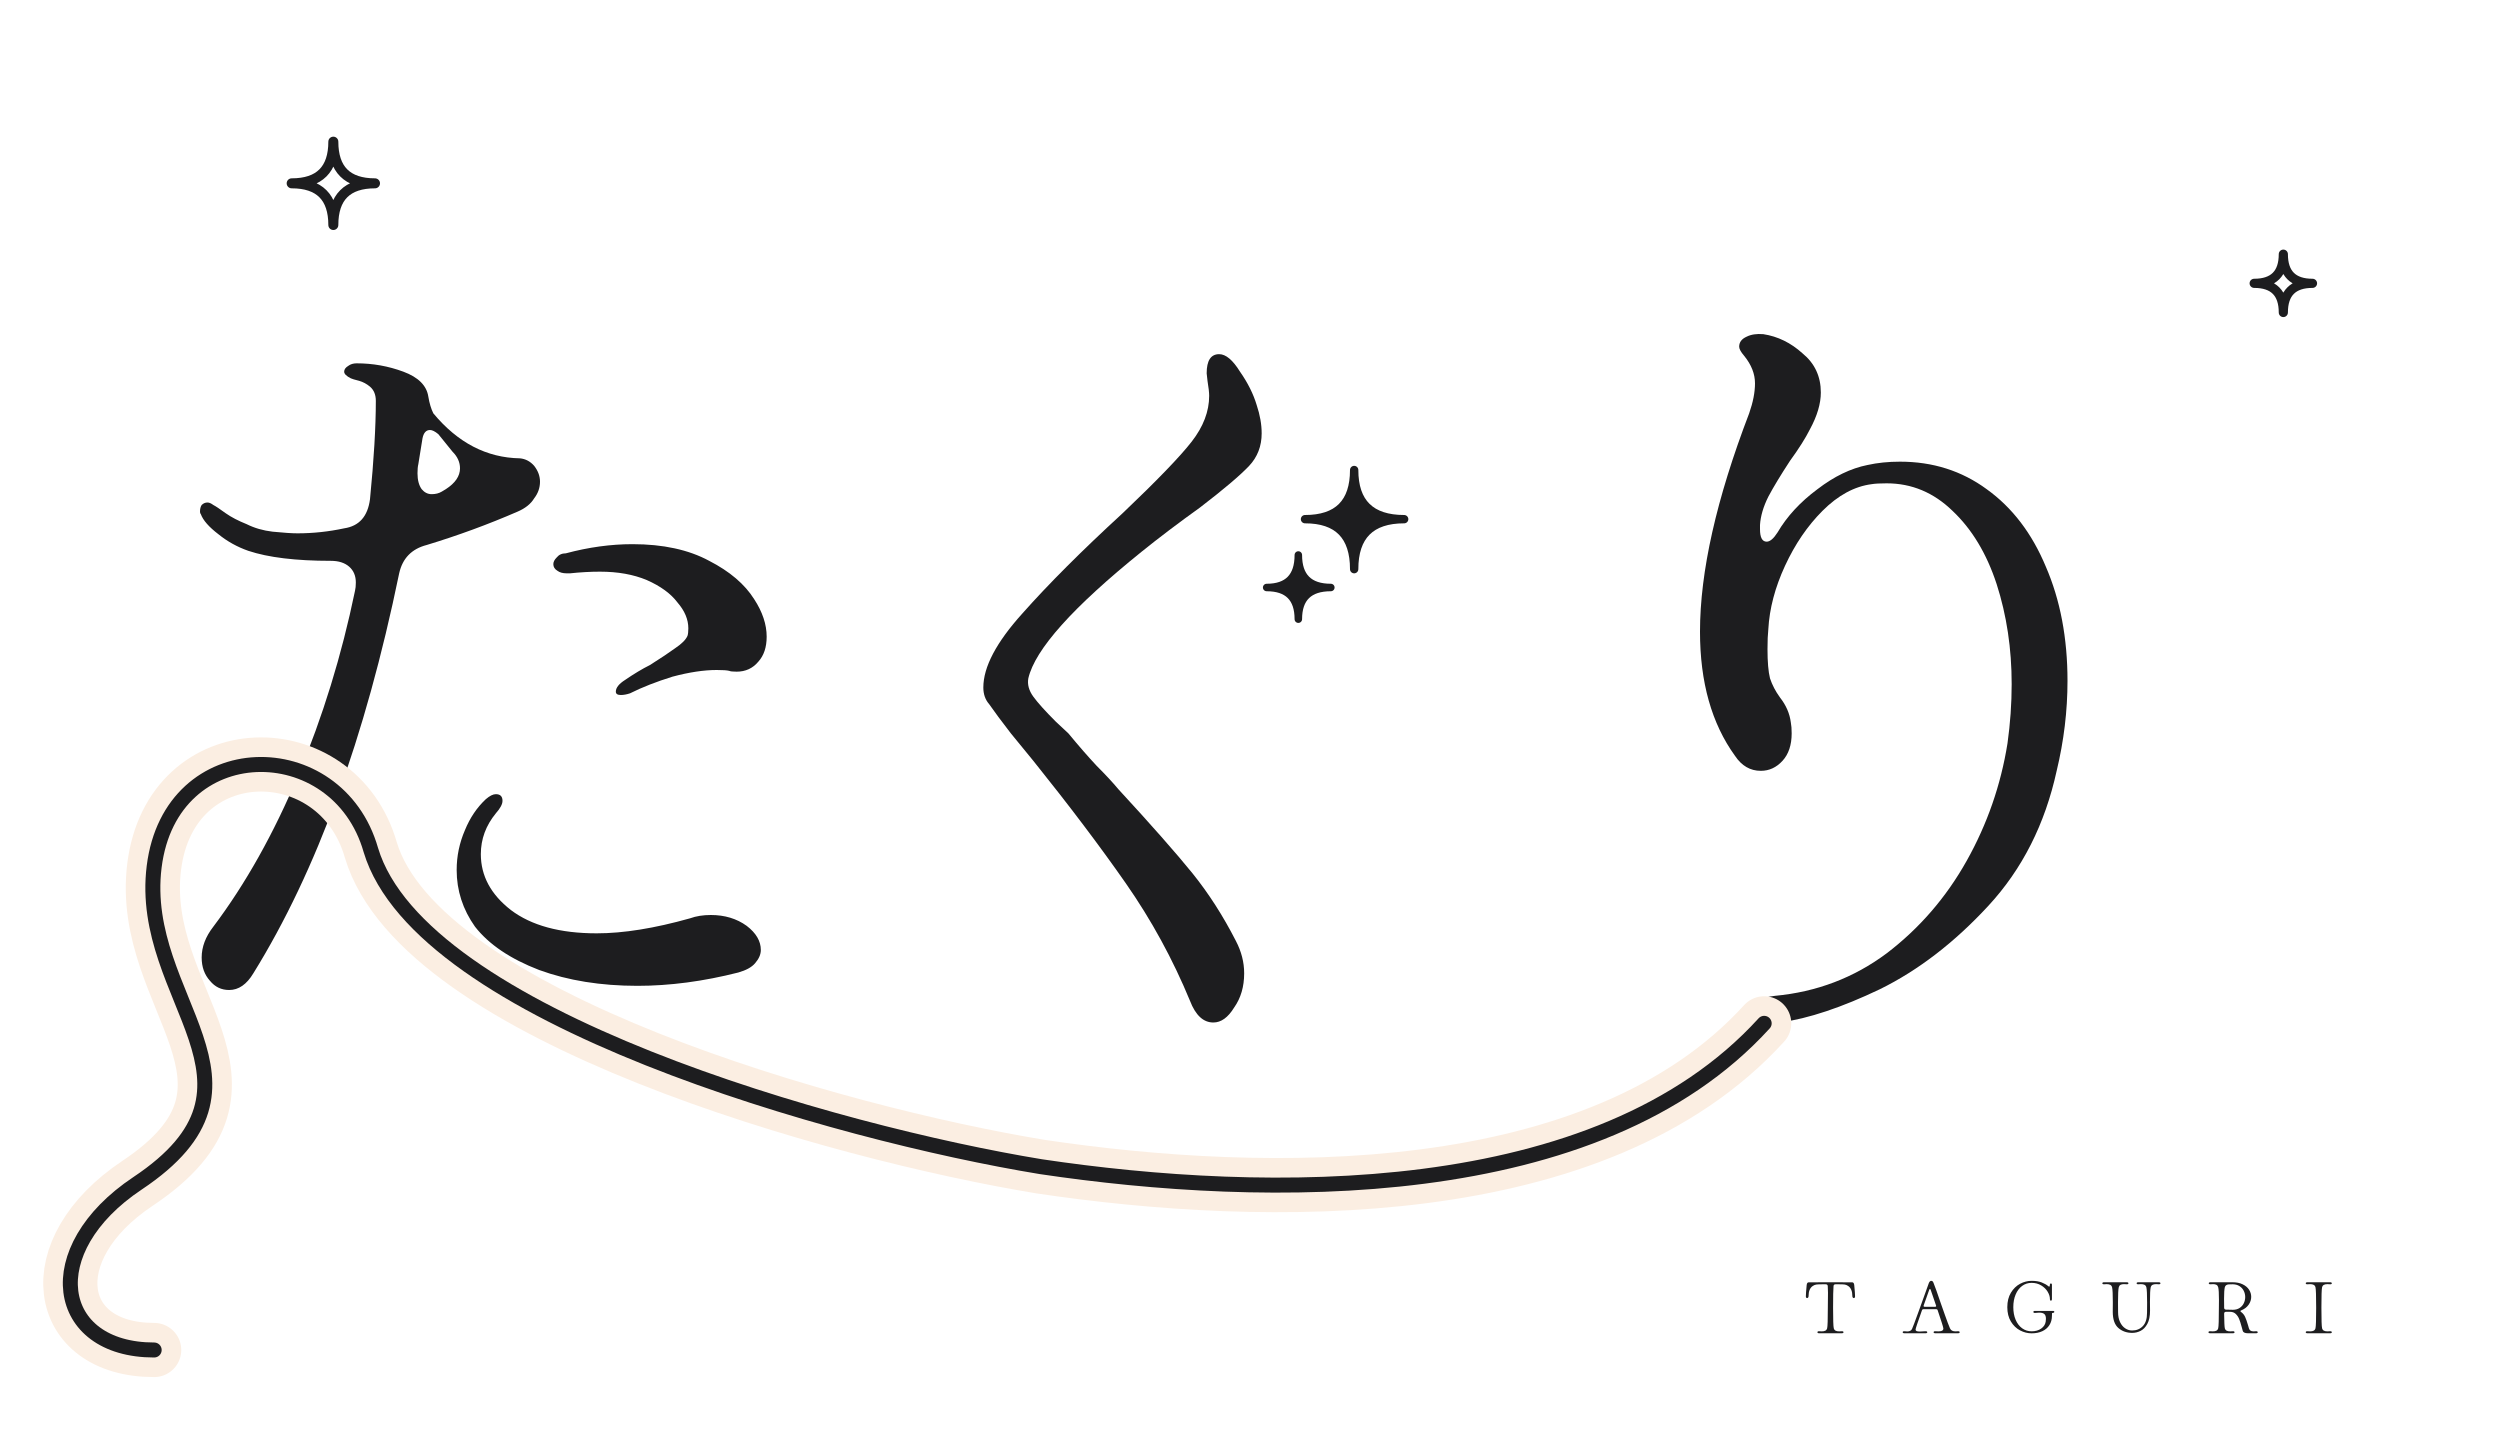
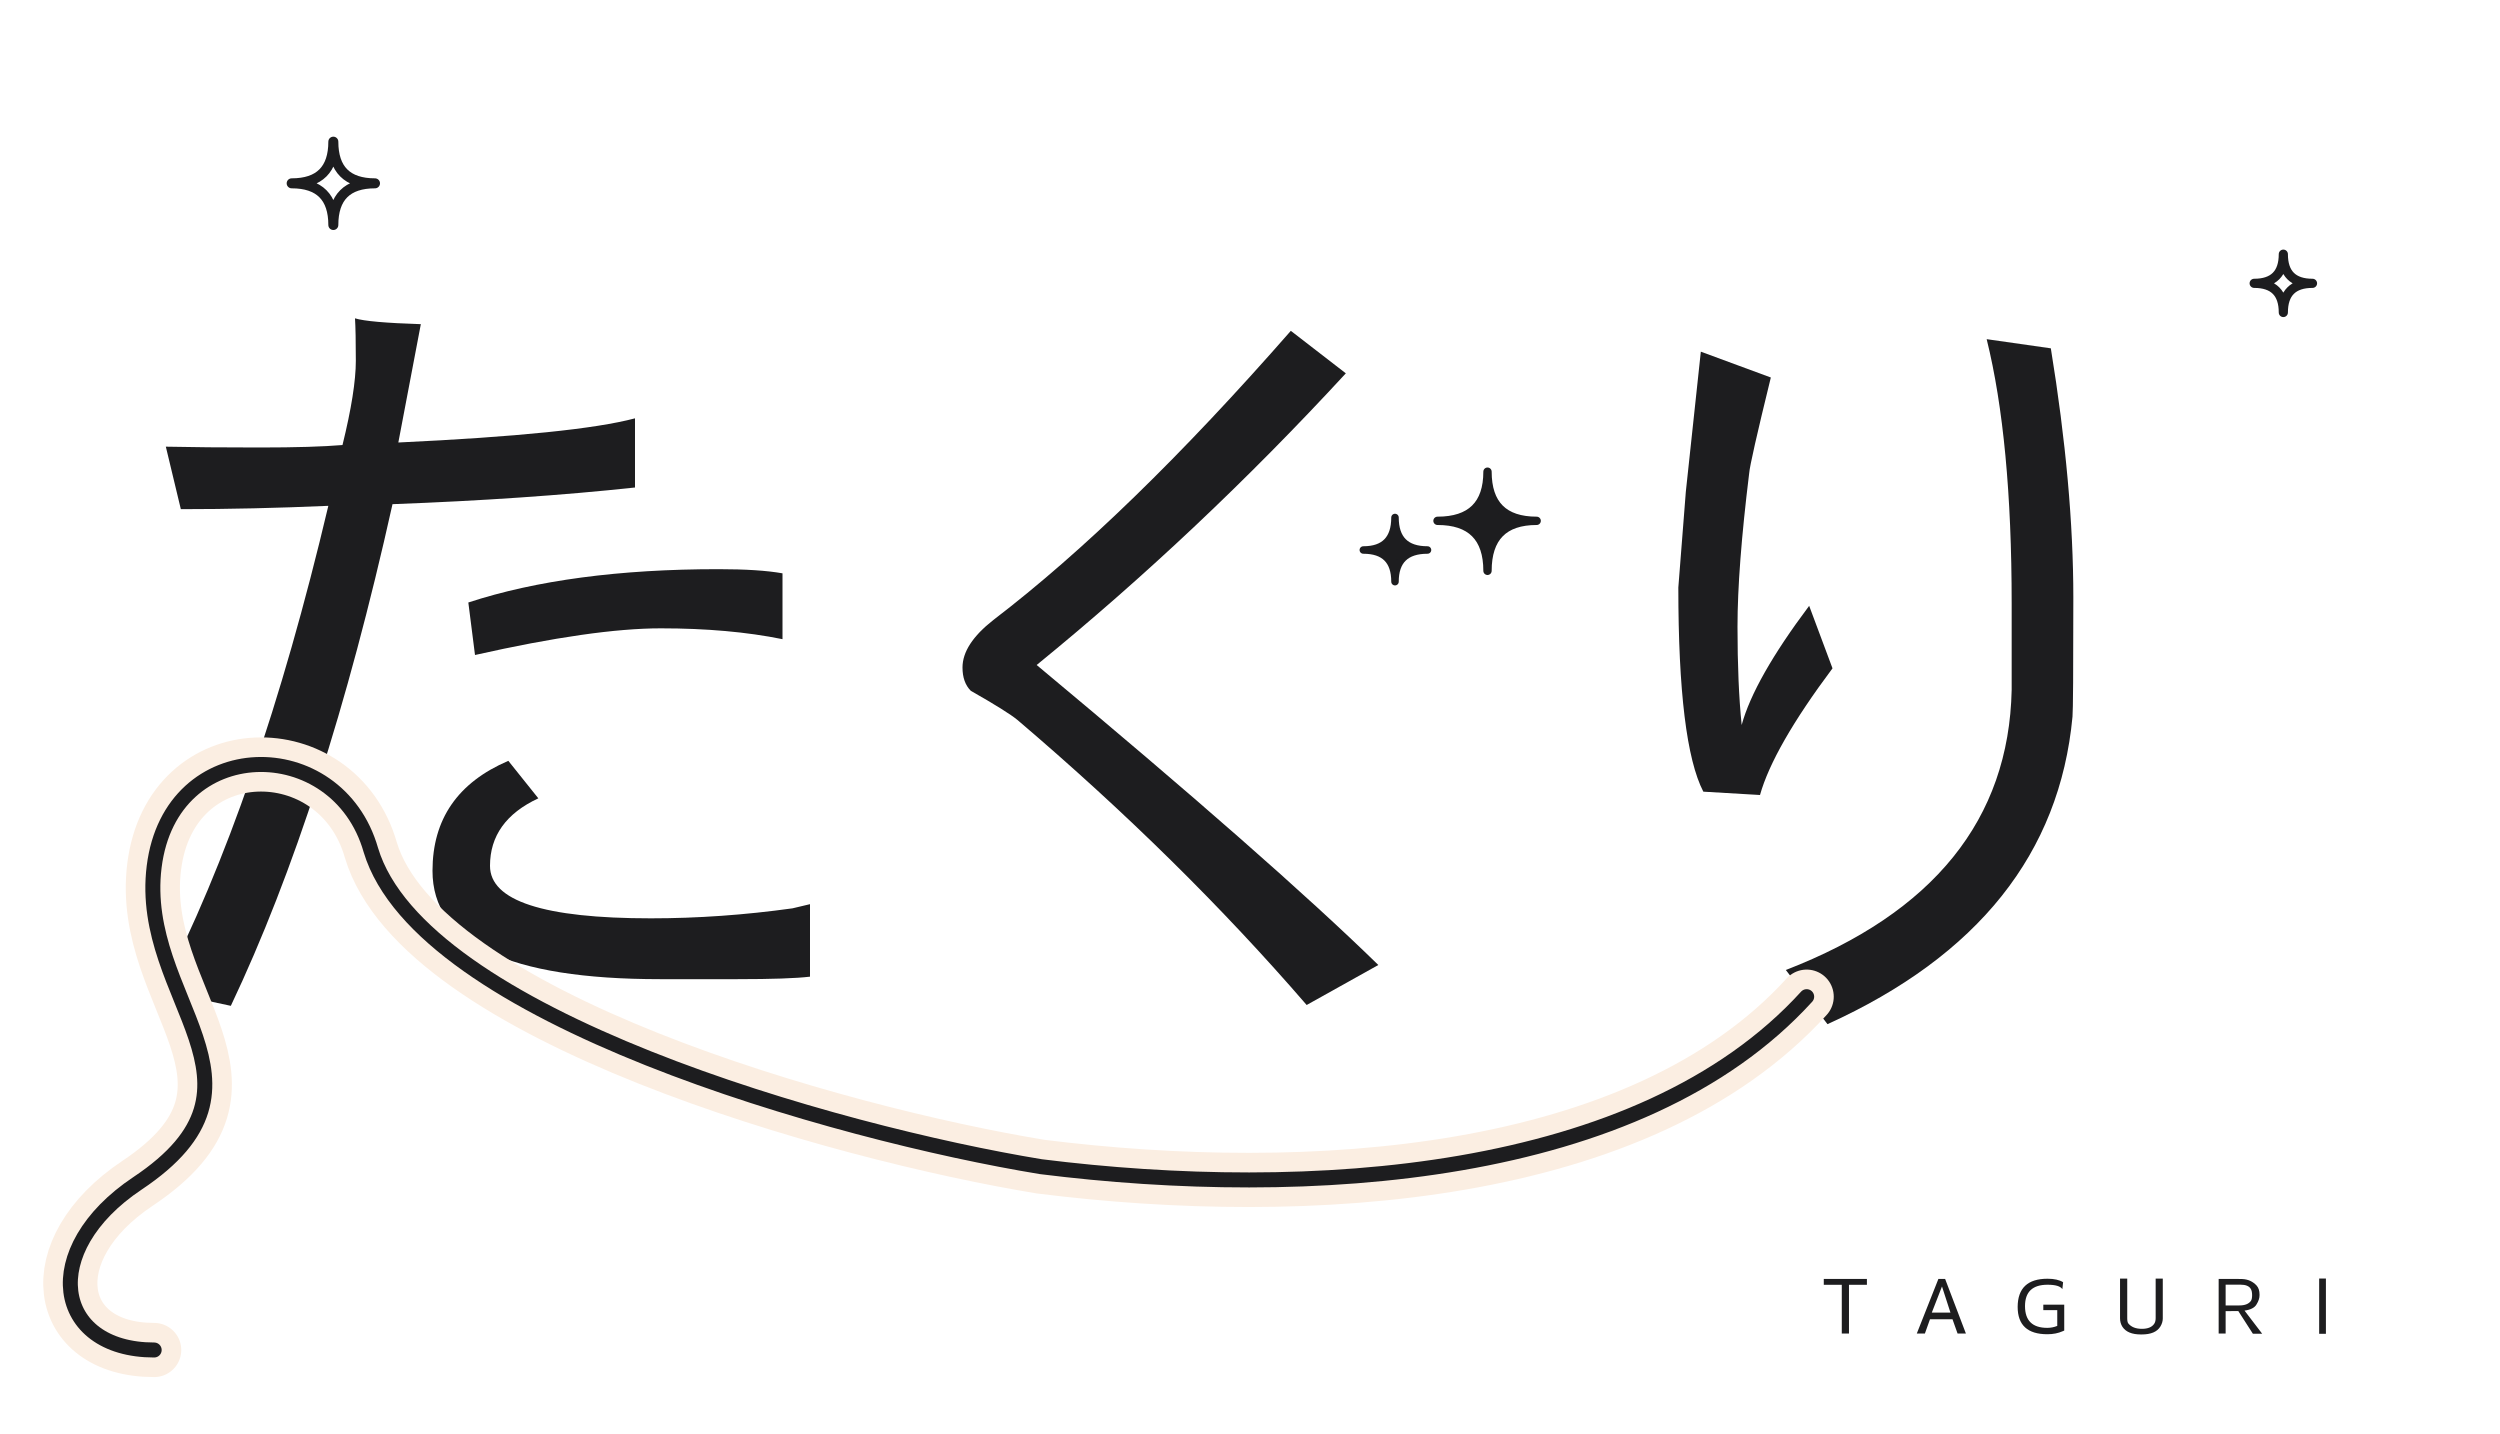
<svg xmlns="http://www.w3.org/2000/svg" viewBox="0 0 300 172" width="300" height="172" role="img" aria-label="たぐり">
-   <path d="M24 61.4Q24 60.9 24.2 60.6Q24.5 60.3 24.9 60.3Q25.2 60.3 25.6 60.6Q26 60.8 27.1 61.6Q28.1 62.3 29.6 62.9Q31 63.6 32.7 63.8Q34.7 64 35.7 64Q38.5 64 41.3 63.4Q44 63 44.4 59.9Q45.1 52.8 45.1 48.1Q45.1 47 44.4 46.4Q43.8 45.9 43.1 45.7Q42.3 45.5 42.1 45.4Q41.3 45 41.3 44.6Q41.3 44.2 41.8 43.9Q42.2 43.6 42.8 43.6Q45.7 43.6 48.4 44.6Q51.1 45.6 51.4 47.6Q51.6 48.8 52 49.6Q56.4 54.9 62.4 55Q63.4 55.1 64.1 55.9Q64.8 56.8 64.8 57.8Q64.8 58.9 64.1 59.8Q63.5 60.8 62.1 61.4Q56.8 63.7 51.2 65.4Q48.5 66.1 47.9 68.8Q41.8 98.4 30.4 116.8Q29.2 118.8 27.5 118.8Q26.1 118.8 25.2 117.7Q24.2 116.6 24.2 114.9Q24.2 113 25.6 111.2Q31.4 103.5 35.8 93Q40.2 82.5 42.6 70.9Q42.7 70.5 42.7 69.9Q42.7 68.7 41.9 68Q41.1 67.3 39.7 67.3Q33.4 67.3 29.8 66.1Q27.8 65.4 26.2 64.1Q24.5 62.8 24.1 61.7Q24 61.6 24 61.4ZM50.2 55.7Q50.1 56.1 50.1 56.8Q50.1 58 50.6 58.7Q51.1 59.3 51.8 59.3Q52.5 59.3 53 59L53.5 58.7Q55.2 57.6 55.2 56.2Q55.2 55.1 54.3 54.2L52.6 52.1Q52 51.6 51.6 51.6Q50.9 51.6 50.7 52.6ZM75.9 65.3Q81.4 65.3 85.1 67.3Q88.8 69.2 90.5 71.9Q92 74.2 92 76.4Q92 78.3 91 79.4Q90 80.6 88.4 80.6Q87.7 80.6 87.5 80.5Q87.1 80.4 86 80.4Q83.7 80.4 80.7 81.2Q77.8 82.1 75.6 83.2Q75 83.4 74.5 83.4Q73.9 83.4 73.9 83Q73.9 82.3 75 81.6Q76.6 80.5 78 79.8Q79.9 78.6 81 77.8Q82.2 77 82.5 76.3Q82.6 76 82.6 75.4Q82.6 73.8 81.3 72.3Q80.1 70.7 77.6 69.6Q75.2 68.6 72 68.6Q70.3 68.6 68.4 68.8H68Q67.3 68.8 66.9 68.5Q66.4 68.2 66.4 67.7Q66.4 67.3 66.8 66.9Q67.2 66.4 67.9 66.4Q72 65.3 75.9 65.3ZM54.8 104.4Q54.8 101.9 55.8 99.6Q56.7 97.4 58.3 95.9Q59 95.3 59.5 95.3Q60.3 95.3 60.3 96.1Q60.3 96.7 59.5 97.6Q57.7 99.8 57.7 102.5Q57.7 106.4 61.3 109.2Q65 112 71.6 112Q76.4 112 82.8 110.2Q83.9 109.8 85.3 109.8Q87.8 109.8 89.6 111.1Q91.3 112.4 91.3 114Q91.3 114.8 90.6 115.6Q90 116.3 88.6 116.7Q82.3 118.3 76.5 118.3Q69.9 118.3 64.7 116.4Q59.5 114.4 57 111.2Q54.8 108.1 54.8 104.4Z" fill="#1d1d1f" />
-   <path d="M124 91.3Q123 90.1 121.3 88Q119.6 85.8 118.7 84.5Q118 83.7 118 82.5Q118 78.8 122.7 73.6Q127.4 68.3 134.7 61.6Q140.9 55.7 143 53Q145.1 50.3 145.1 47.5Q145.1 46.9 144.9 45.7L144.8 44.8Q144.8 42.5 146.3 42.5Q147.5 42.5 148.8 44.6Q150.2 46.6 150.8 48.6Q151.4 50.4 151.4 52Q151.4 54.3 149.9 55.9Q148.3 57.6 144 60.9Q140.1 63.7 137 66.2Q124.6 76.2 123.4 81.4Q123.2 82.5 124 83.6Q124.8 84.7 126.7 86.6L128.2 88Q130.1 90.3 131.6 91.9Q133.2 93.5 134.2 94.7Q140.1 101.1 143.1 104.8Q146 108.4 148.3 112.9Q149.3 114.8 149.3 116.8Q149.3 119.2 148.1 120.9Q147 122.7 145.6 122.7Q143.8 122.7 142.8 120.1Q139.7 112.6 135.1 106Q130.5 99.4 124 91.3Z" fill="#1d1d1f" />
-   <path d="M162.5 56.4 Q162.5 62.3 168.5 62.3 Q162.5 62.3 162.5 68.3 Q162.5 62.3 156.6 62.3 Q162.5 62.3 162.5 56.4Z" fill="#1d1d1f" stroke="#1d1d1f" stroke-width="1.0" stroke-linejoin="round" />
-   <path d="M155.8 66.6 Q155.8 70.5 159.7 70.5 Q155.8 70.5 155.8 74.3 Q155.8 70.5 152.0 70.5 Q155.8 70.5 155.8 66.6Z" fill="#1d1d1f" stroke="#1d1d1f" stroke-width="0.9" stroke-linejoin="round" />
-   <path d="M204 75.8Q204 65 209.9 49.6Q210.6 47.6 210.6 46Q210.6 44.3 209.3 42.7Q208.7 42 208.7 41.6Q208.7 40.8 209.6 40.4Q210.4 40 211.6 40.1Q214.2 40.5 216.3 42.4Q218.5 44.2 218.5 47.1Q218.5 49.1 217.2 51.5Q216.4 53.1 214.8 55.3Q213.1 57.9 212.2 59.6Q211.3 61.4 211.2 63V63.5Q211.2 65 212 65Q212.6 65 213.3 63.9Q215 61 218.1 58.7Q221.1 56.4 224.1 55.8Q225.9 55.4 228 55.4Q233.9 55.4 238.4 58.7Q243 62 245.5 68Q248.1 74 248.1 81.7Q248.1 87.1 246.8 92.5Q244.7 102.1 238.6 108.7Q232.5 115.3 225.6 118.7Q218.7 122 213.6 122.7L212.6 122.8Q211.5 122.8 210.9 122.4Q210.2 122 210.2 121.5Q210.2 120.8 211 120.2Q211.8 119.6 213 119.5Q220.5 118.8 226.4 114.4Q232.3 109.9 236 103.3Q239.7 96.7 240.9 89.2Q241.4 85.6 241.4 82.1Q241.4 75.7 239.6 70.1Q237.8 64.6 234.3 61.3Q230.9 58 226.4 58Q225.2 58 224.6 58.1Q221.5 58.5 218.7 61.3Q216 64 214.2 67.9Q212.4 71.8 212.2 75.5Q212.1 76.4 212.1 77.9Q212.1 80.2 212.4 81.4Q212.8 82.6 213.6 83.7Q214.7 85.1 214.9 86.7Q215 87.2 215 88Q215 90.1 213.9 91.3Q212.8 92.5 211.3 92.5Q209.4 92.5 208.2 90.7Q204 84.9 204 75.8Z" fill="#1d1d1f" />
-   <path d="M211.7 122.8 C191.7 144.8 151.7 144.0 124.9 140.0 C100.5 136.0 50.5 122.0 44.5 102.0 C40.5 88.0 20.5 88.0 18.5 104.0 C16.5 120.0 34.5 130.0 16.5 142.0 C4.5 150.0 6.5 162.0 18.5 162.0" fill="none" stroke="#fbeee2" stroke-width="6.5" stroke-linecap="round" stroke-linejoin="round" />
-   <path d="M211.7 122.8 C191.7 144.8 151.7 144.0 124.9 140.0 C100.5 136.0 50.5 122.0 44.5 102.0 C40.5 88.0 20.5 88.0 18.5 104.0 C16.5 120.0 34.5 130.0 16.5 142.0 C4.5 150.0 6.5 162.0 18.5 162.0" fill="none" stroke="#1d1d1f" stroke-width="1.8" stroke-linecap="round" stroke-linejoin="round" />
+   <path d="M97.2 117.2V108.5L95.1 109Q86.5 110.2 78.1 110.2Q58.8 110.2 58.8 103.9Q58.8 98.5 64.6 95.8L61 91.3Q51.9 95.2 51.9 104.5Q51.9 117.5 79.2 117.5Q82.4 117.5 88.5 117.5Q94.7 117.5 97.2 117.2ZM93.9 76.7V68.8Q91.1 68.3 86.2 68.3Q68.4 68.3 56.2 72.3L57 78.6Q71.2 75.4 79.3 75.4Q87.5 75.4 93.9 76.7ZM19.3 118.9 27.7 120.7Q39 96.9 47.1 60.5Q63.2 59.9 76.2 58.5V50.2Q69.1 52.1 47.8 53.1L50.5 38.9Q44.2 38.7 42.6 38.2Q42.7 39.8 42.7 43.3Q42.7 46.9 41.1 53.4Q37.7 53.7 31.1 53.7Q24.5 53.7 19.9 53.6L21.7 61.1Q30.3 61.1 39.4 60.7Q31 96.2 19.3 118.9Z" fill="#1d1d1f" />
+   <path d="M156.8 120.6 165.4 115.8Q152.6 103.3 124.4 79.8Q143.9 63.9 161.5 44.8L154.9 39.7Q135.3 62.1 119.2 74.4Q115.5 77.3 115.5 80.1Q115.5 81.9 116.5 82.9Q120.9 85.4 122.1 86.4Q141.6 103 156.8 120.6Z" fill="#1d1d1f" />
+   <path d="M178.5 56.6 Q178.5 62.5 184.4 62.5 Q178.5 62.5 178.5 68.5 Q178.5 62.5 172.5 62.5 Q178.5 62.5 178.5 56.6Z" fill="#1d1d1f" stroke="#1d1d1f" stroke-width="1.0" stroke-linejoin="round" />
+   <path d="M167.4 62.1 Q167.4 66.0 171.3 66.0 Q167.4 66.0 167.4 69.8 Q167.4 66.0 163.6 66.0 Q167.4 66.0 167.4 62.1Z" fill="#1d1d1f" stroke="#1d1d1f" stroke-width="0.9" stroke-linejoin="round" />
+   <path d="M217.1 72.7Q210.5 81.5 209 87Q208.5 82.1 208.5 75.2Q208.5 68.2 209.9 56.8Q210 55.5 212.5 45.3L204.1 42.2L202.3 59Q201.4 70.4 201.4 70.5Q201.4 89.2 204.4 95L211.2 95.4Q212.8 89.7 219.9 80.2ZM246.1 41.8 238.4 40.7Q241.4 52.8 241.4 72.4V82.8Q240.9 106.1 214.3 116.4L219.3 122.9Q246.4 110.6 248.7 86Q248.8 85 248.8 71.7Q248.8 58.4 246.1 41.8Z" fill="#1d1d1f" />
+   <path d="M216.8 119.6 C196.8 141.6 156.8 144.0 124.9 140.0 C100.5 136.0 50.5 122.0 44.5 102.0 C40.5 88.0 20.5 88.0 18.5 104.0 C16.5 120.0 34.5 130.0 16.5 142.0 C4.5 150.0 6.5 162.0 18.5 162.0" fill="none" stroke="#fbeee2" stroke-width="6.5" stroke-linecap="round" stroke-linejoin="round" />
+   <path d="M216.8 119.6 C196.8 141.6 156.8 144.0 124.9 140.0 C100.5 136.0 50.5 122.0 44.5 102.0 C40.5 88.0 20.5 88.0 18.5 104.0 C16.5 120.0 34.5 130.0 16.5 142.0 C4.5 150.0 6.5 162.0 18.5 162.0" fill="none" stroke="#1d1d1f" stroke-width="1.8" stroke-linecap="round" stroke-linejoin="round" />
  <path d="M40.0 17.0 Q40.0 22.0 45.0 22.0 Q40.0 22.0 40.0 27.0 Q40.0 22.0 35.0 22.0 Q40.0 22.0 40.0 17.0Z" fill="none" stroke="#1d1d1f" stroke-width="1.2" stroke-linejoin="round" />
  <path d="M274.0 30.5 Q274.0 34.0 277.5 34.0 Q274.0 34.0 274.0 37.5 Q274.0 34.0 270.5 34.0 Q274.0 34.0 274.0 30.5Z" fill="none" stroke="#1d1d1f" stroke-width="1.1" stroke-linejoin="round" />
-   <path d="M218.089 159.865Q218.089 159.811 218.147 159.775Q218.206 159.739 218.296 159.748Q218.512 159.766 218.611 159.766Q218.881 159.766 219.043 159.68Q219.205 159.595 219.259 159.388Q219.34 159.064 219.34 156.931L219.349 155.986Q219.358 155.689 219.358 155.131Q219.358 154.609 219.331 154.312Q219.304 154.114 219.079 154.114H218.71Q218.17 154.114 217.954 154.145Q217.738 154.177 217.54 154.312Q217.027 154.645 217.027 155.536Q217.027 155.644 216.973 155.707Q216.919 155.77 216.847 155.77Q216.784 155.77 216.743 155.712Q216.703 155.653 216.703 155.554Q216.703 155.221 216.802 154.204Q216.838 153.88 217.045 153.88L219.655 153.871L222.265 153.88Q222.472 153.88 222.508 154.204Q222.607 155.221 222.607 155.554Q222.607 155.653 222.566 155.712Q222.526 155.77 222.463 155.77Q222.391 155.77 222.337 155.707Q222.283 155.644 222.283 155.536Q222.283 154.645 221.77 154.312Q221.572 154.177 221.37 154.145Q221.167 154.114 220.645 154.114H220.276Q220.042 154.114 220.024 154.321Q219.97 154.924 219.97 156.931Q219.97 159.064 220.051 159.388Q220.105 159.595 220.267 159.68Q220.429 159.766 220.699 159.766Q220.798 159.766 221.014 159.748H221.05Q221.131 159.748 221.176 159.784Q221.221 159.82 221.221 159.874Q221.221 159.919 221.171 159.955Q221.122 159.991 221.032 159.991H219.655H218.278Q218.188 159.991 218.138 159.955Q218.089 159.919 218.089 159.865Z M228.511 159.991Q228.421 159.991 228.371 159.955Q228.322 159.919 228.322 159.865Q228.322 159.811 228.376 159.775Q228.43 159.739 228.529 159.748Q228.826 159.775 228.871 159.775Q229.285 159.775 229.438 159.487Q229.537 159.307 230.243 157.354Q230.95 155.401 231.112 154.942L231.463 153.961Q231.58 153.7 231.742 153.7Q231.832 153.7 231.899 153.75Q231.967 153.799 232.021 153.943Q232.3 154.627 232.885 156.364Q233.002 156.697 233.385 157.781Q233.767 158.866 233.992 159.388Q234.082 159.595 234.248 159.68Q234.415 159.766 234.667 159.766Q234.757 159.766 234.955 159.748H234.991Q235.072 159.748 235.117 159.784Q235.162 159.82 235.162 159.874Q235.162 159.919 235.112 159.955Q235.063 159.991 234.973 159.991H232.219Q232.129 159.991 232.079 159.955Q232.03 159.919 232.03 159.865Q232.03 159.811 232.088 159.775Q232.147 159.739 232.237 159.748Q232.471 159.766 232.588 159.766Q233.245 159.766 233.2 159.388Q233.173 159.154 232.516 157.219Q232.48 157.102 232.363 157.102H230.797Q230.689 157.102 230.644 157.21Q229.879 159.361 229.87 159.532Q229.861 159.667 229.982 159.726Q230.104 159.784 230.383 159.784Q230.698 159.784 231.067 159.748H231.094Q231.175 159.748 231.224 159.784Q231.274 159.82 231.274 159.874Q231.274 159.919 231.224 159.955Q231.175 159.991 231.085 159.991ZM230.842 156.652Q230.833 156.679 230.833 156.715Q230.833 156.814 230.95 156.814H232.219Q232.291 156.814 232.322 156.769Q232.354 156.724 232.327 156.661L231.679 154.771Q231.652 154.681 231.598 154.681Q231.535 154.681 231.508 154.771Z M240.877 156.859Q240.877 155.842 241.309 155.127Q241.741 154.411 242.411 154.055Q243.082 153.7 243.793 153.7Q244.513 153.7 245.003 153.893Q245.494 154.087 245.791 154.339Q245.854 154.393 245.899 154.393Q245.989 154.393 245.989 154.15Q245.989 154.078 246.025 154.046Q246.061 154.015 246.106 154.015Q246.16 154.015 246.196 154.055Q246.232 154.096 246.232 154.168V155.068V155.878Q246.232 155.977 246.196 156.031Q246.16 156.085 246.106 156.085Q246.061 156.085 246.025 156.031Q245.989 155.977 245.989 155.878Q245.989 155.455 245.714 155Q245.44 154.546 244.936 154.245Q244.432 153.943 243.793 153.943Q243.154 153.943 242.654 154.312Q242.155 154.681 241.876 155.343Q241.597 156.004 241.597 156.859Q241.597 157.714 241.876 158.371Q242.155 159.028 242.654 159.392Q243.154 159.757 243.793 159.757Q244.486 159.757 244.949 159.424Q245.413 159.091 245.485 158.587Q245.512 158.398 245.512 158.254Q245.512 157.849 245.318 157.683Q245.125 157.516 244.702 157.516Q244.567 157.516 244.207 157.552H244.171Q244.09 157.552 244.045 157.516Q244 157.48 244 157.426Q244 157.381 244.049 157.345Q244.099 157.309 244.189 157.309H246.367Q246.439 157.309 246.479 157.341Q246.52 157.372 246.52 157.417Q246.52 157.471 246.466 157.512Q246.412 157.552 246.313 157.552Q246.25 157.552 246.241 157.606Q246.232 157.66 246.232 157.912Q246.232 158.533 245.93 159.01Q245.629 159.487 245.08 159.743Q244.531 160.0 243.793 160.0Q243.082 160.0 242.411 159.649Q241.741 159.298 241.309 158.587Q240.877 157.876 240.877 156.859Z M253.531 157.417 253.54 156.292Q253.54 154.852 253.45 154.474Q253.396 154.267 253.234 154.181Q253.072 154.096 252.802 154.096Q252.703 154.096 252.487 154.114H252.46Q252.379 154.114 252.329 154.082Q252.28 154.051 252.28 153.997Q252.28 153.943 252.329 153.907Q252.379 153.871 252.469 153.871H253.846H255.223Q255.313 153.871 255.362 153.907Q255.412 153.943 255.412 153.988Q255.412 154.042 255.367 154.078Q255.322 154.114 255.241 154.114L254.872 154.096Q254.611 154.096 254.458 154.181Q254.305 154.267 254.251 154.474Q254.161 154.852 254.161 156.274L254.17 157.453Q254.17 158.146 254.404 158.645Q254.638 159.145 255.025 159.401Q255.412 159.658 255.853 159.658Q256.645 159.658 257.144 159.131Q257.644 158.605 257.644 157.543L257.653 156.328Q257.653 154.852 257.563 154.474Q257.509 154.267 257.347 154.181Q257.185 154.096 256.915 154.096L256.564 154.114Q256.483 154.114 256.438 154.078Q256.393 154.042 256.393 153.988Q256.393 153.943 256.442 153.907Q256.492 153.871 256.582 153.871H259.066Q259.156 153.871 259.205 153.907Q259.255 153.943 259.255 153.997Q259.255 154.051 259.205 154.082Q259.156 154.114 259.075 154.114Q258.985 154.114 258.899 154.105Q258.814 154.096 258.733 154.096Q258.463 154.096 258.301 154.181Q258.139 154.267 258.085 154.474Q257.995 154.852 257.995 156.202L258.004 157.273Q258.004 158.281 257.675 158.875Q257.347 159.469 256.865 159.707Q256.384 159.946 255.871 159.946Q254.881 159.946 254.206 159.361Q253.531 158.776 253.531 157.417Z M265.015 159.865Q265.015 159.811 265.073 159.775Q265.132 159.739 265.222 159.748Q265.438 159.766 265.537 159.766Q265.807 159.766 265.969 159.68Q266.131 159.595 266.185 159.388Q266.266 159.064 266.266 156.931L266.275 156.004Q266.275 154.825 266.185 154.474Q266.131 154.267 265.978 154.181Q265.825 154.096 265.573 154.096Q265.474 154.096 265.258 154.114H265.222Q265.141 154.114 265.096 154.078Q265.051 154.042 265.051 153.988Q265.051 153.943 265.101 153.907Q265.15 153.871 265.24 153.871H267.904Q268.615 153.871 269.123 154.119Q269.632 154.366 269.889 154.767Q270.145 155.167 270.145 155.626Q270.145 156.121 269.839 156.562Q269.533 157.003 268.966 157.237Q268.849 157.273 268.849 157.336Q268.849 157.381 268.939 157.444Q269.254 157.678 269.416 158.034Q269.578 158.389 269.767 159.037Q269.794 159.154 269.866 159.388Q269.929 159.595 270.064 159.68Q270.199 159.766 270.442 159.766Q270.523 159.766 270.721 159.748H270.757Q270.838 159.748 270.883 159.784Q270.928 159.82 270.928 159.874Q270.928 159.919 270.878 159.955Q270.829 159.991 270.739 159.991H269.722Q269.497 159.991 269.335 159.919Q269.173 159.847 269.137 159.721L269.002 159.235Q268.84 158.632 268.696 158.276Q268.552 157.921 268.286 157.669Q268.021 157.417 267.598 157.417H267.121Q266.896 157.417 266.896 157.651Q266.914 159.1 266.977 159.388Q267.031 159.595 267.193 159.68Q267.355 159.766 267.625 159.766Q267.724 159.766 267.94 159.748H267.976Q268.057 159.748 268.102 159.784Q268.147 159.82 268.147 159.874Q268.147 159.919 268.097 159.955Q268.048 159.991 267.958 159.991H265.204Q265.114 159.991 265.064 159.955Q265.015 159.919 265.015 159.865ZM266.896 156.922Q266.896 157.138 267.112 157.156Q267.598 157.174 267.949 157.174Q268.417 157.174 268.75 156.958Q269.083 156.742 269.254 156.391Q269.425 156.04 269.425 155.644Q269.425 155.248 269.249 154.897Q269.074 154.546 268.732 154.33Q268.39 154.114 267.904 154.114Q267.571 154.114 267.423 154.127Q267.274 154.141 267.148 154.218Q267.022 154.294 266.977 154.474Q266.887 154.834 266.887 155.842L266.896 156.661Z M276.688 159.865Q276.688 159.811 276.746 159.775Q276.805 159.739 276.895 159.748Q277.111 159.766 277.21 159.766Q277.48 159.766 277.642 159.68Q277.804 159.595 277.858 159.388Q277.939 159.064 277.939 156.931Q277.939 154.798 277.858 154.474Q277.804 154.267 277.642 154.181Q277.48 154.096 277.21 154.096Q277.111 154.096 276.895 154.114H276.859Q276.778 154.114 276.733 154.078Q276.688 154.042 276.688 153.988Q276.688 153.943 276.737 153.907Q276.787 153.871 276.877 153.871H278.254H279.631Q279.721 153.871 279.77 153.907Q279.82 153.943 279.82 153.997Q279.82 154.051 279.761 154.087Q279.703 154.123 279.613 154.114Q279.397 154.096 279.298 154.096Q279.028 154.096 278.866 154.181Q278.704 154.267 278.65 154.474Q278.569 154.798 278.569 156.931Q278.569 159.064 278.65 159.388Q278.704 159.595 278.866 159.68Q279.028 159.766 279.298 159.766Q279.397 159.766 279.613 159.748H279.649Q279.73 159.748 279.775 159.784Q279.82 159.82 279.82 159.874Q279.82 159.919 279.77 159.955Q279.721 159.991 279.631 159.991H278.254H276.877Q276.787 159.991 276.737 159.955Q276.688 159.919 276.688 159.865Z" fill="#1d1d1f" />
+   <path d="M218.854 154.177H221.014V160.027H221.878V154.177H224.029V153.475H218.854Z M234.298 158.308 234.91 160.027H235.909L233.416 153.475H232.606L230.014 160.027H230.986L231.598 158.308ZM233.038 154.375 234.055 157.516H231.814Z M247.708 159.667V156.562H245.197V157.219H246.871V159.109Q246.295 159.343 245.674 159.343Q243.001 159.343 243.001 156.733Q243.001 154.168 245.701 154.168Q247.141 154.168 247.483 154.699L247.573 153.862Q246.889 153.448 245.701 153.448Q242.137 153.448 242.119 156.823Q242.119 160.108 245.683 160.108Q246.709 160.108 247.519 159.748Z M259.246 159.181Q259.534 158.704 259.534 158.209V153.43H258.679V158.173Q258.679 158.596 258.508 158.848Q258.103 159.46 257.023 159.46Q255.934 159.46 255.403 158.821Q255.268 158.659 255.268 158.2V153.43H254.404V158.191Q254.404 158.767 254.692 159.217Q255.295 160.135 256.906 160.135H257.005Q258.67 160.135 259.246 159.181Z M271.144 155.338Q271.144 154.672 270.802 154.276Q270.118 153.529 269.074 153.484Q268.993 153.475 268.588 153.475H266.239V160.027H267.076V157.336Q268.426 157.336 268.597 157.327L270.343 160.045H271.459L269.344 157.273Q270.451 157.12 270.784 156.526Q271.144 155.95 271.144 155.428ZM267.076 156.652V154.159H268.849Q269.794 154.159 270.091 154.663Q270.253 154.924 270.253 155.419Q270.253 155.914 270.1 156.121Q269.704 156.652 268.732 156.652Z M279.109 153.421H278.299V160.054H279.109Z" fill="#1d1d1f" />
</svg>
